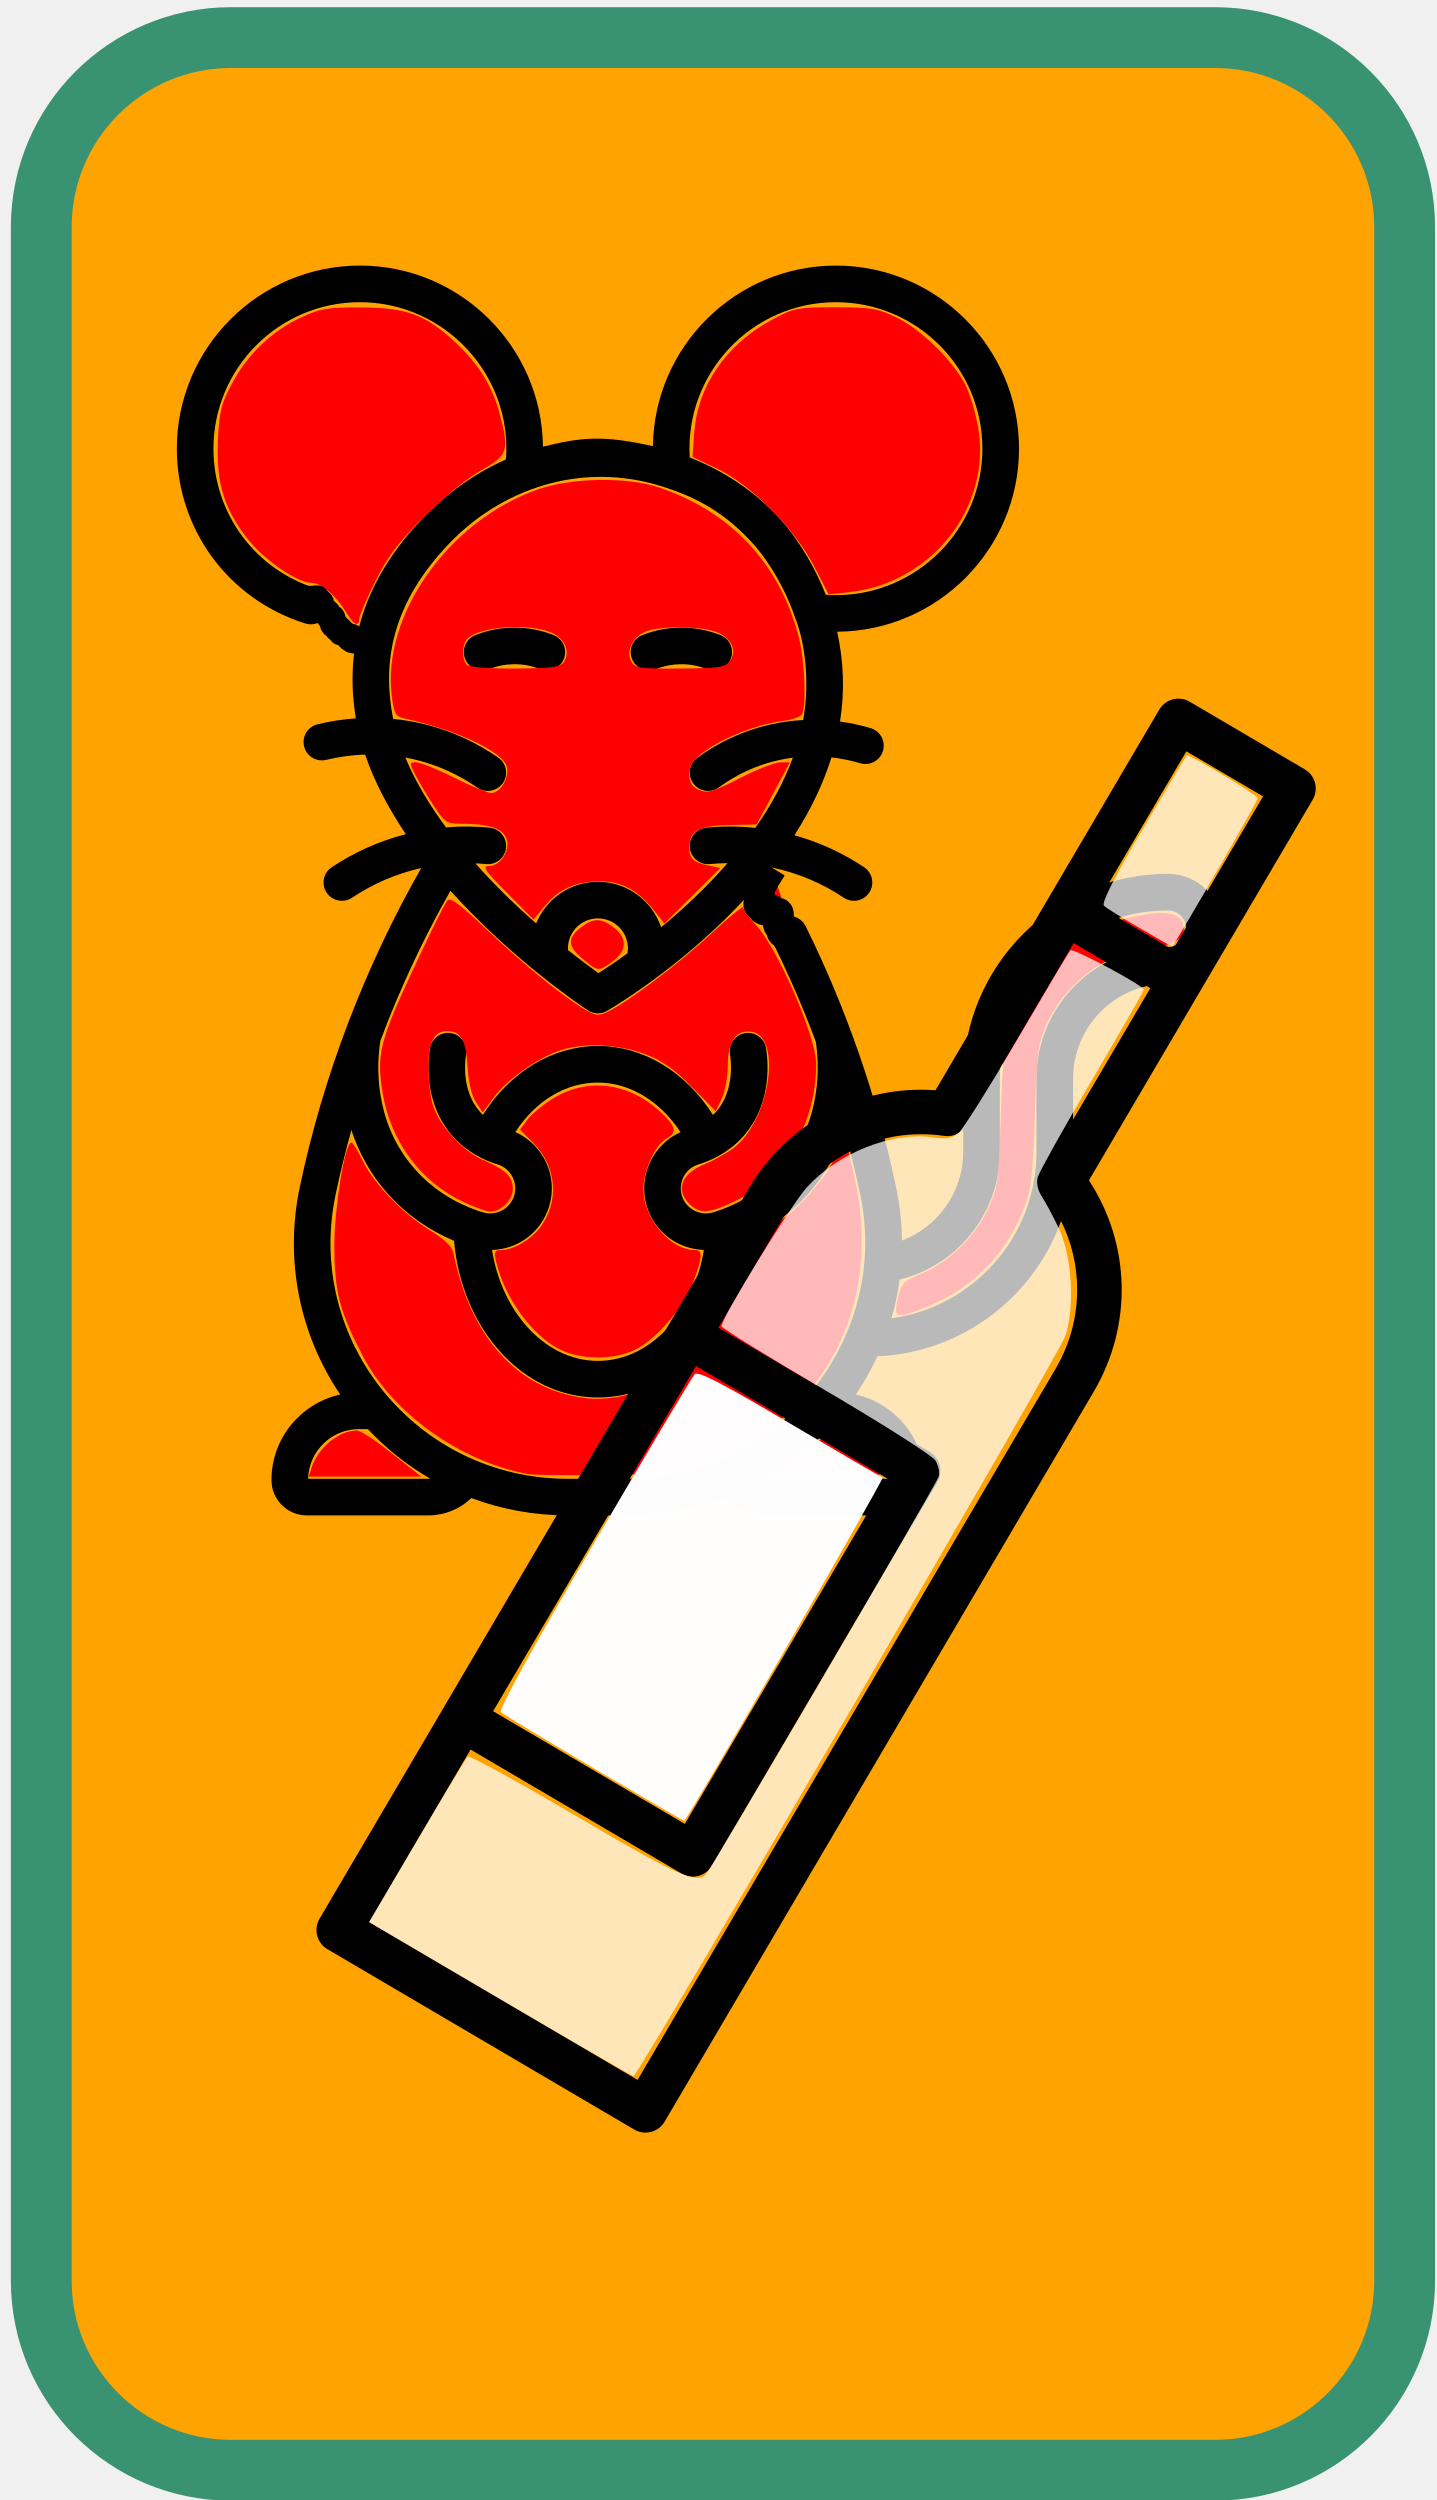
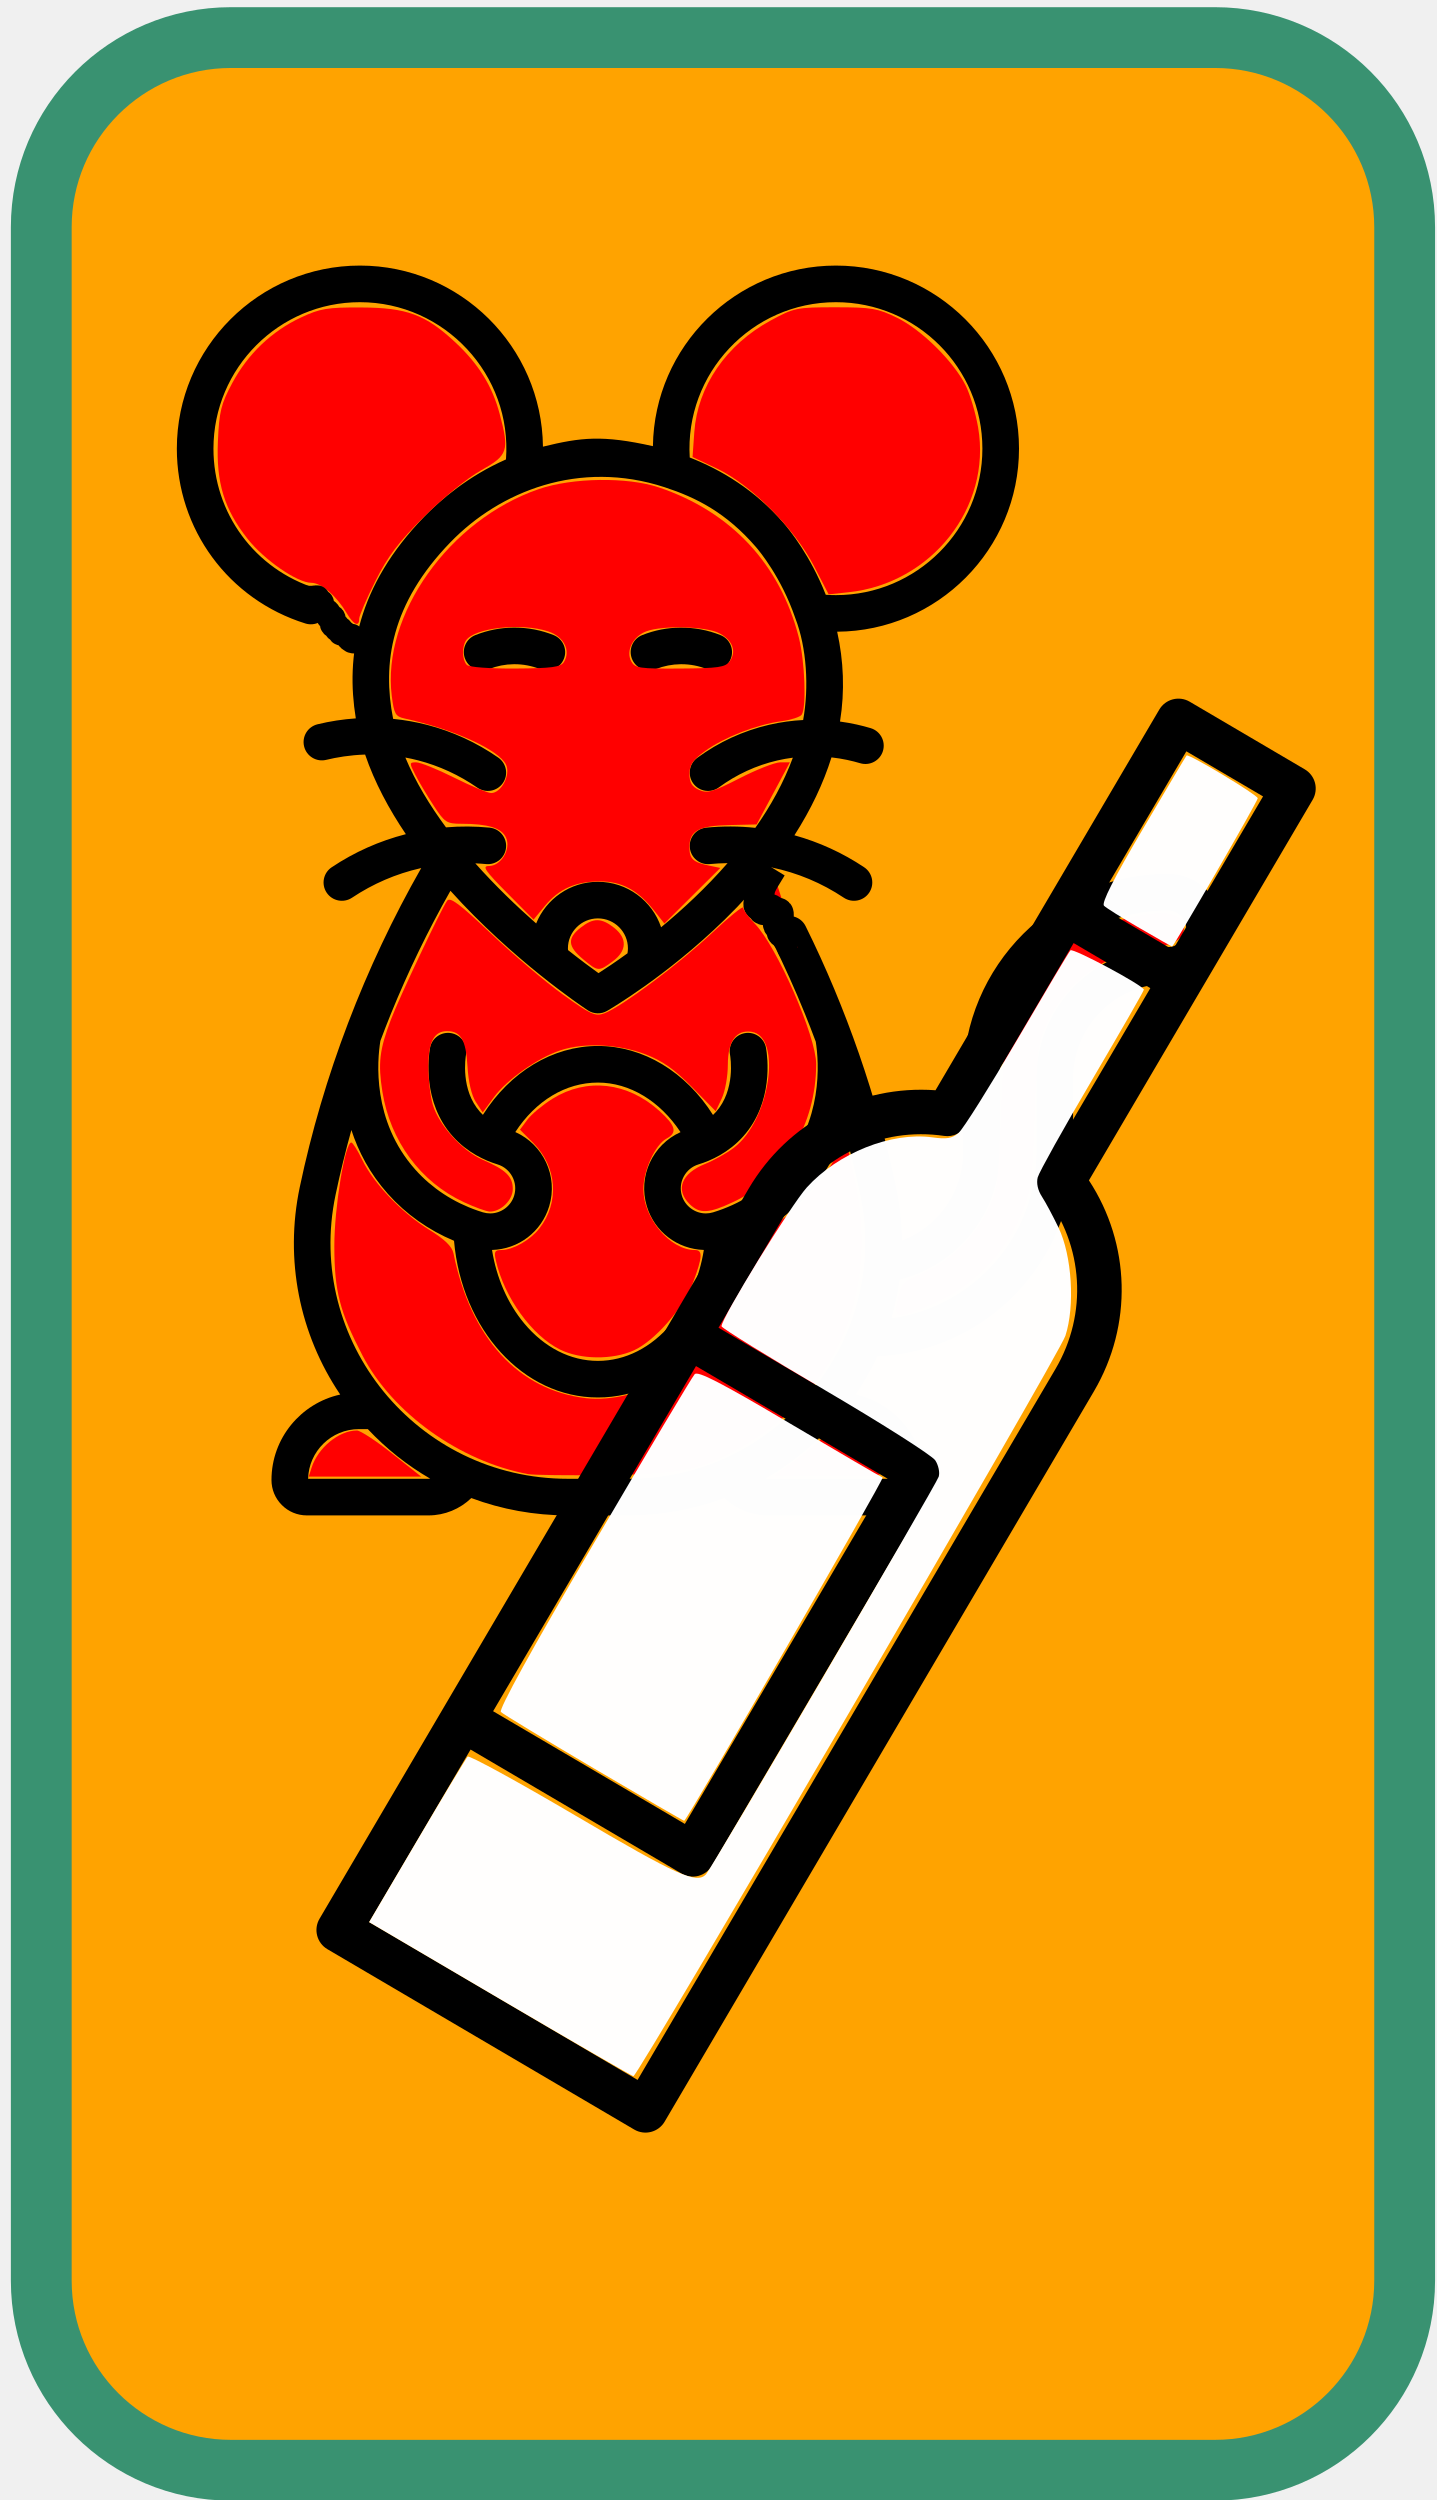
<svg xmlns="http://www.w3.org/2000/svg" width="5cm" height="8.7cm" viewBox="0 0 50 87" version="1.1" id="svg8">
  <defs id="defs2" />
  <g id="layer1" transform="translate(0,-210)">
-     <g id="g4628" transform="matrix(0.20948,0,0,0.20948,8.89082,240.8107)">
- </g>
-     <g id="g4630" transform="matrix(0.20948,0,0,0.20948,8.89082,240.8107)">
- </g>
-     <g id="g4632" transform="matrix(0.20948,0,0,0.20948,8.89082,240.8107)">
- </g>
-     <g id="g4634" transform="matrix(0.20948,0,0,0.20948,8.89082,240.8107)">
- </g>
-     <g id="g4636" transform="matrix(0.20948,0,0,0.20948,8.89082,240.8107)">
- </g>
-     <g id="g4638" transform="matrix(0.20948,0,0,0.20948,8.89082,240.8107)">
- </g>
-     <g id="g4640" transform="matrix(0.20948,0,0,0.20948,8.89082,240.8107)">
- </g>
-     <g id="g4642" transform="matrix(0.20948,0,0,0.20948,8.89082,240.8107)">
- </g>
-     <g id="g4644" transform="matrix(0.20948,0,0,0.20948,8.89082,240.8107)">
- </g>
-     <g id="g4646" transform="matrix(0.20948,0,0,0.20948,8.89082,240.8107)">
- </g>
-     <g id="g4648" transform="matrix(0.20948,0,0,0.20948,8.89082,240.8107)">
- </g>
-     <g id="g4650" transform="matrix(0.20948,0,0,0.20948,8.89082,240.8107)">
- </g>
-     <g id="g4652" transform="matrix(0.20948,0,0,0.20948,8.89082,240.8107)">
- </g>
-     <g id="g4654" transform="matrix(0.20948,0,0,0.20948,8.89082,240.8107)">
- </g>
-     <g id="g4656" transform="matrix(0.20948,0,0,0.20948,8.89082,240.8107)">
- </g>
+     <g id="g4628" transform="matrix(0.20948,0,0,0.20948,8.89082,240.8107)" />
+     <g id="g4630" transform="matrix(0.20948,0,0,0.20948,8.89082,240.8107)" />
+     <g id="g4632" transform="matrix(0.20948,0,0,0.20948,8.89082,240.8107)" />
+     <g id="g4634" transform="matrix(0.20948,0,0,0.20948,8.89082,240.8107)" />
+     <g id="g4636" transform="matrix(0.20948,0,0,0.20948,8.89082,240.8107)" />
+     <g id="g4638" transform="matrix(0.20948,0,0,0.20948,8.89082,240.8107)" />
+     <g id="g4640" transform="matrix(0.20948,0,0,0.20948,8.89082,240.8107)" />
+     <g id="g4642" transform="matrix(0.20948,0,0,0.20948,8.89082,240.8107)" />
+     <g id="g4644" transform="matrix(0.20948,0,0,0.20948,8.89082,240.8107)" />
+     <g id="g4646" transform="matrix(0.20948,0,0,0.20948,8.89082,240.8107)" />
+     <g id="g4648" transform="matrix(0.20948,0,0,0.20948,8.89082,240.8107)" />
+     <g id="g4650" transform="matrix(0.20948,0,0,0.20948,8.89082,240.8107)" />
+     <g id="g4652" transform="matrix(0.20948,0,0,0.20948,8.89082,240.8107)" />
+     <g id="g4654" transform="matrix(0.20948,0,0,0.20948,8.89082,240.8107)" />
+     <g id="g4656" transform="matrix(0.20948,0,0,0.20948,8.89082,240.8107)" />
    <g id="g5442">
      <rect ry="6.6" rx="6.6" y="211.308" x="1.436" height="84.657" width="47.446" id="rect4620" style="opacity:1;fill:#ffa300;fill-opacity:1;stroke:#399271;stroke-width:2.116;stroke-linecap:round;stroke-linejoin:round;stroke-miterlimit:4;stroke-dasharray:none;stroke-opacity:1" />
      <g transform="translate(-46.41619,27.49694)" id="g4762">
        <g id="g4685" transform="matrix(0.08494911,0,0,0.08494911,49.02354,191.7451)">
          <path id="path4683" d="m 190.557,165.314 c 3.76,1.496 8.191,-0.3 9.741,-4.196 1.531,-3.849 -0.348,-8.21 -4.196,-9.742 -5.126,-2.04 -10.517,-3.073 -16.027,-3.073 -0.119,0 -0.24,0 -0.36,0.001 -5.392,0.044 -10.667,1.078 -15.677,3.072 -3.849,1.532 -5.727,5.894 -4.195,9.742 1.532,3.849 5.896,5.728 9.742,4.195 3.277,-1.304 6.727,-1.98 10.253,-2.009 3.706,-0.033 7.293,0.647 10.719,2.01 z M 447.75,249.18 c -46.234,0 -83.85,37.615 -83.85,83.85 v 30.05 c 0,16.404 -10.316,30.735 -25.096,36.343 -0.082,-7.268 -0.88,-14.6 -2.394,-21.814 -7.705,-36.708 -20.465,-73.443 -37.081,-107.001 -1.838,-3.712 -6.34,-5.23 -10.05,-3.392 -3.712,1.839 -5.23,6.338 -3.392,10.05 4.74,9.568 9.183,19.439 13.204,29.338 1.525,3.754 2.98,7.541 4.401,11.341 1.321,8.407 3.188,32.693 -14.345,52.384 -7.262,8.154 -16.843,14.209 -27.706,17.511 -0.979,0.297 -1.985,0.448 -2.991,0.448 -4.475,0 -8.51,-2.995 -9.813,-7.284 -0.797,-2.623 -0.524,-5.399 0.767,-7.817 1.291,-2.418 3.447,-4.189 6.07,-4.986 5.057,-1.537 12.343,-4.783 18.344,-11.521 12.45,-13.982 9.93,-32.572 9.298,-36.156 -0.718,-4.079 -4.604,-6.806 -8.688,-6.085 -4.079,0.719 -6.804,4.608 -6.084,8.688 0.258,1.465 2.29,14.573 -5.729,23.579 -0.395,0.444 -0.805,0.852 -1.219,1.248 -11.115,-17.622 -28.569,-28.262 -47.146,-28.262 -18.553,0 -35.995,10.621 -47.118,28.215 -0.398,-0.384 -0.793,-0.775 -1.174,-1.203 -8.019,-9.005 -5.986,-22.113 -5.729,-23.579 0.72,-4.079 -2.005,-7.969 -6.084,-8.688 -4.075,-0.718 -7.969,2.005 -8.688,6.085 -0.632,3.584 -3.152,22.175 9.297,36.156 6.001,6.739 13.289,9.985 18.345,11.521 5.415,1.646 8.481,7.39 6.837,12.804 -1.304,4.289 -5.339,7.284 -9.814,7.284 -1.006,0 -2.012,-0.151 -2.989,-0.447 -0.649,-0.197 -1.293,-0.406 -1.933,-0.623 -0.046,-0.018 -0.094,-0.03 -0.14,-0.047 -10.011,-3.418 -18.839,-9.211 -25.634,-16.842 -17.777,-19.963 -15.612,-44.654 -14.292,-52.727 1.381,-3.685 2.795,-7.357 4.275,-10.999 7.026,-17.305 15.233,-34.235 24.428,-50.477 25.488,28.392 54.128,47.544 56.28,48.965 2.374,1.568 5.427,1.656 7.885,0.235 0.981,-0.567 24.312,-14.155 47.94,-37.168 7.279,-7.09 13.765,-14.304 19.455,-21.598 10.578,2.191 20.553,6.369 29.582,12.398 3.41,2.277 8.082,1.404 10.402,-2.071 2.3,-3.445 1.373,-8.102 -2.072,-10.402 -8.824,-5.894 -18.415,-10.289 -28.563,-13.101 6.76,-10.565 11.844,-21.242 15.18,-31.906 4.556,0.514 8.542,1.427 11.755,2.388 3.972,1.187 8.147,-1.068 9.335,-5.037 1.187,-3.968 -1.068,-8.147 -5.036,-9.334 -3.497,-1.046 -7.739,-2.05 -12.559,-2.702 2.025,-12.493 1.473,-24.942 -1.164,-36.804 41.122,-0.274 74.494,-33.802 74.494,-74.987 0,-41.355 -33.645,-75 -75,-75 -41.012,0 -74.422,33.093 -74.974,73.976 -20.725,-4.63 -29.426,-3.614 -45.047,0.205 C 191.287,33.204 157.831,0 116.75,0 c -41.355,0 -75,33.645 -75,75 0,33.039 21.179,61.823 52.7,71.627 3.854,1.199 8.146,-0.932 9.39,-4.934 1.229,-3.956 -0.979,-8.159 -4.935,-9.389 C 73.69,124.462 56.75,101.433 56.75,75 c 0,-33.084 26.916,-60 60,-60 34.673,0 62.406,29.746 59.836,64.412 -15.515,6.838 -26.778,16.538 -33.465,23.434 -27.626,28.487 -32.235,57.144 -28.054,82.65 -5.259,0.361 -10.506,1.159 -15.669,2.415 -4.024,0.979 -6.494,5.035 -5.516,9.06 0.979,4.024 5.028,6.498 9.061,5.516 4.256,-1.035 9.693,-1.962 15.933,-2.172 3.886,11.397 9.76,22.355 16.693,32.609 -10.818,2.779 -21.031,7.319 -30.377,13.561 -3.445,2.3 -4.372,6.958 -2.072,10.402 2.319,3.474 6.996,4.346 10.402,2.071 8.588,-5.735 18.024,-9.8 28.049,-12.082 0.096,-0.022 0.193,-0.038 0.29,-0.06 -23.117,40.586 -40.182,85.152 -49.77,130.793 -6.223,29.624 -0.178,60.031 16.587,84.882 -16.082,3.531 -28.157,17.883 -28.157,35.01 0,3.874 1.509,7.516 4.226,10.232 2.73,2.752 6.379,4.268 10.274,4.268 h 49.851 c 6.587,0 12.871,-2.624 17.513,-7.104 12.451,4.648 25.8,7.103 39.515,7.103 h 24.7 c 13.894,0 27.202,-2.525 39.494,-7.126 4.644,4.494 10.939,7.126 17.537,7.126 h 49.851 c 3.896,0 7.544,-1.516 10.252,-4.246 2.739,-2.738 4.248,-6.38 4.248,-10.254 0,-17.11 -12.052,-31.45 -28.111,-34.999 3.349,-4.955 6.307,-10.191 8.831,-15.663 44.547,-1.92 80.2,-38.747 80.2,-83.757 v -30.05 c 0,-21.422 17.428,-38.85 38.85,-38.85 12.406,0 22.5,-10.093 22.5,-22.5 0,-12.407 -10.096,-22.501 -22.502,-22.501 z m -221.388,32.555 c -4.94,3.585 -9.066,6.331 -11.869,8.126 -2.899,-2.073 -7.254,-5.284 -12.486,-9.441 -0.015,-0.239 -0.047,-0.482 -0.047,-0.719 0,-6.764 5.514,-12.266 12.291,-12.266 6.777,0 12.291,5.502 12.291,12.266 -0.001,0.677 -0.062,1.357 -0.18,2.034 z M 311.75,15 c 33.084,0 60,26.916 60,60 0,33.084 -26.916,60 -60,60 -1.396,0 -2.785,-0.05 -4.16,-0.145 -6.287,-15.997 -14.836,-26.553 -17.21,-29.303 C 278.525,91.827 264.584,83.579 251.862,78.623 249.782,44.14 277.235,15 311.75,15 Z M 135.368,201.539 c 1.7,0.315 3.424,0.687 5.174,1.142 8.683,2.255 16.867,6.023 24.326,11.2 3.369,2.338 8.057,1.544 10.438,-1.885 2.362,-3.403 1.518,-8.076 -1.885,-10.438 -8.916,-6.188 -18.709,-10.694 -29.107,-13.396 -4.572,-1.187 -9.243,-2.008 -13.959,-2.466 -4.496,-22.736 -0.925,-47.188 23.535,-72.409 20.13,-20.757 52.659,-33.954 87.711,-22.482 12.884,4.217 25.174,10.363 37.428,24.55 1.365,1.58 10.331,12.36 15.988,28.807 0.037,0.113 0.074,0.226 0.117,0.337 4.636,11.972 5.641,28.195 3.186,41.668 -4.42,0.227 -9.084,0.821 -13.942,1.949 -10.646,2.472 -20.556,7.032 -29.454,13.554 -3.341,2.449 -4.064,7.142 -1.615,10.483 2.466,3.364 7.171,4.043 10.482,1.616 7.254,-5.316 15.321,-9.031 23.979,-11.042 2.16,-0.501 4.27,-0.863 6.333,-1.13 -3.738,10.214 -9.119,19.841 -15.37,28.739 -6.663,-0.706 -13.39,-0.738 -20.105,-0.081 -4.123,0.403 -7.138,4.072 -6.735,8.194 0.403,4.122 4.063,7.14 8.194,6.734 2.423,-0.237 4.846,-0.36 7.267,-0.387 -8.892,10.185 -18.488,19.05 -27.222,26.27 -3.624,-10.814 -13.853,-18.632 -25.88,-18.632 -11.44,0 -21.253,7.073 -25.303,17.069 -7.969,-7.008 -16.674,-15.347 -24.924,-24.62 1.464,0.067 2.928,0.157 4.392,0.3 4.123,0.411 7.791,-2.612 8.194,-6.734 0.402,-4.123 -2.612,-7.791 -6.735,-8.194 -5.965,-0.583 -11.936,-0.608 -17.863,-0.116 -6.678,-9.031 -12.502,-18.655 -16.645,-28.6 z m 58.92,183.825 c 3.739,-12.309 -2.417,-25.303 -13.879,-30.409 8.38,-12.818 20.61,-20.265 33.841,-20.265 13.024,0 25.466,7.613 33.836,20.3 -11.412,5.131 -17.533,18.093 -13.801,30.374 3.177,10.458 12.502,17.548 23.351,17.89 -1.833,11.448 -6.372,21.902 -13.184,30.08 -8.254,9.909 -18.979,15.366 -30.202,15.366 -11.224,0 -21.95,-5.459 -30.205,-15.372 -6.81,-8.178 -11.348,-18.628 -13.18,-30.071 10.88,-0.312 20.239,-7.412 23.423,-17.893 z M 144.87,497 H 95.525 c 0.267,-11.267 9.515,-20.35 20.845,-20.35 h 3.617 c 7.566,8.061 16.181,14.879 25.564,20.306 -0.226,0.015 -0.45,0.044 -0.681,0.044 z m 188.105,0 H 283.63 c -0.253,0 -0.5,-0.03 -0.749,-0.048 9.529,-5.504 18.168,-12.361 25.654,-20.302 h 3.595 c 11.33,0 20.578,9.083 20.845,20.35 z M 226.6,497 h -24.7 c -61.877,-10e-4 -107.672,-56.586 -95.131,-116.309 1.87,-8.906 4.045,-17.771 6.484,-26.571 2.816,8.688 7.463,17.752 14.97,26.184 7.378,8.286 16.634,14.831 27.076,19.197 3.184,36.384 28.309,64.199 58.95,64.199 30.628,0 55.75,-27.8 58.948,-64.167 10.472,-4.366 19.754,-10.923 27.152,-19.229 7.473,-8.392 12.11,-17.411 14.93,-26.062 2.425,8.76 4.589,17.584 6.451,26.449 C 334.124,439.71 288.048,497.224 226.6,497 Z M 447.75,279.18 c -29.692,0 -53.85,24.157 -53.85,53.85 v 30.05 c 0,34.755 -25.891,63.56 -59.395,68.185 1.486,-5.15 2.604,-10.453 3.33,-15.876 23.784,-5.809 41.065,-27.318 41.065,-52.308 v -30.05 c 0,-37.964 30.886,-68.85 68.85,-68.85 4.136,0 7.5,3.364 7.5,7.5 0,4.136 -3.364,7.499 -7.5,7.499 z M 237.943,165.314 c 3.279,-1.305 6.729,-1.98 10.254,-2.009 0.078,-0.001 0.157,-0.001 0.236,-0.001 3.604,0 7.131,0.676 10.482,2.01 3.76,1.497 8.192,-0.299 9.742,-4.195 1.531,-3.848 -0.347,-8.21 -4.195,-9.742 -5.236,-2.084 -10.73,-3.099 -16.389,-3.072 -5.391,0.044 -10.664,1.077 -15.676,3.071 -3.849,1.531 -5.728,5.893 -4.196,9.742 1.533,3.849 5.897,5.727 9.742,4.196 z" />
        </g>
        <path style="opacity:1;fill:#ff0000;fill-opacity:1;stroke:none;stroke-width:0;stroke-linecap:round;stroke-linejoin:round;stroke-miterlimit:4;stroke-dasharray:none;stroke-opacity:1" d="m 293.527,66.864 c 0.468,-2.047 0.704,-2.292 3.219,-3.334 3.503,-1.452 6.965,-4.843 8.664,-8.488 1.257,-2.696 1.368,-3.513 1.657,-12.233 0.261,-7.862 0.482,-9.783 1.391,-12.11 2.962,-7.581 8.908,-12.651 16.614,-14.168 3.652,-0.718 5.493,-0.39 5.954,1.061 0.547,1.723 -0.942,2.823 -4.226,3.12 -5.656,0.513 -11.112,4.477 -13.626,9.899 -1.226,2.645 -1.345,3.533 -1.635,12.197 -0.263,7.883 -0.482,9.776 -1.399,12.11 -2.407,6.129 -6.671,10.502 -12.628,12.952 -4.256,1.75 -4.597,1.664 -3.986,-1.007 z" id="path4708" transform="matrix(0.2645833,0,0,0.2645833,0,210)" />
        <path style="opacity:1;fill:#ff0000;fill-opacity:1;stroke:none;stroke-width:2.033;stroke-linecap:round;stroke-linejoin:round;stroke-miterlimit:4;stroke-dasharray:none;stroke-opacity:1" d="m 221.046,-23.257 c -1.365,-2.31 -3.348,-4.013 -4.674,-4.013 -1.832,0 -6.171,-2.993 -8.368,-5.773 -3.084,-3.902 -4.15,-7.382 -3.915,-12.789 0.173,-3.981 0.407,-4.938 1.887,-7.703 2.046,-3.824 5.191,-6.828 9.035,-8.63 2.521,-1.182 3.475,-1.341 7.917,-1.32 6.04,0.028 8.491,0.938 12.421,4.615 3.043,2.846 4.832,5.737 5.799,9.37 1.298,4.875 1.107,5.456 -2.452,7.444 -1.784,0.997 -5.012,3.619 -7.471,6.069 -3.387,3.375 -4.788,5.231 -6.44,8.531 -1.161,2.32 -2.111,4.532 -2.111,4.917 0,1.128 -0.729,0.807 -1.629,-0.718 z" id="path4718" transform="matrix(0.2645833,0,0,0.2645833,0,210)" />
        <path style="opacity:1;fill:#ff0000;fill-opacity:1;stroke:none;stroke-width:2.033;stroke-linecap:round;stroke-linejoin:round;stroke-miterlimit:4;stroke-dasharray:none;stroke-opacity:1" d="m 282.489,-29.479 c -2.554,-4.935 -8.302,-10.708 -12.764,-12.818 l -3.204,-1.515 0.231,-3.283 c 0.422,-6.009 4.184,-11.499 10.062,-14.686 3.054,-1.656 3.411,-1.729 8.492,-1.729 4.767,0 5.59,0.141 8.138,1.393 3.176,1.56 7.366,5.69 8.976,8.847 0.585,1.146 1.332,3.654 1.661,5.573 1.797,10.478 -6.117,20.524 -17.073,21.673 l -2.59,0.272 z" id="path4720" transform="matrix(0.2645833,0,0,0.2645833,0,210)" />
        <g id="g4737">
          <path transform="matrix(0.2645833,0,0,0.2645833,0,210)" id="path4704" d="m 261.382,15.741 c -2.081,-2.608 -4.204,-3.738 -7.029,-3.74 -3.184,-0.003 -5.407,0.982 -7.242,3.209 l -1.501,1.821 -3.499,-3.526 c -2.887,-2.909 -3.304,-3.526 -2.387,-3.526 1.609,0 2.951,-2.22 2.26,-3.737 -0.577,-1.266 -2.362,-1.819 -5.869,-1.819 -1.939,0 -2.205,-0.175 -3.654,-2.399 -0.859,-1.32 -1.941,-3.138 -2.404,-4.041 -0.806,-1.573 -0.801,-1.641 0.123,-1.641 0.531,0 2.781,0.909 5.001,2.02 2.22,1.111 4.4,2.02 4.845,2.02 1.332,0 2.585,-2.359 1.97,-3.708 -0.89,-1.952 -6.828,-4.664 -13.35,-6.097 -1.199,-0.263 -1.39,-0.599 -1.685,-2.957 -1.334,-10.678 7.561,-23.187 19.356,-27.222 4.401,-1.505 11.631,-1.607 15.754,-0.222 9.52,3.199 15.966,10.103 18.424,19.73 0.799,3.129 1.027,9.208 0.382,10.17 -0.204,0.305 -1.419,0.694 -2.7,0.865 -3.211,0.429 -7.517,2.111 -9.993,3.905 -1.637,1.186 -2.073,1.822 -2.073,3.025 0,1.131 0.322,1.67 1.253,2.094 1.086,0.495 1.796,0.292 5.343,-1.526 2.249,-1.153 4.658,-2.097 5.352,-2.097 h 1.262 l -2.186,4.085 -2.186,4.085 -3.585,0.082 c -4.054,0.092 -5.254,0.753 -5.254,2.892 0,1.569 0.465,2.003 2.621,2.448 l 1.447,0.298 -3.681,3.655 -3.681,3.655 z m -11.791,-32.579 c 0.948,-1.503 0.01,-3.358 -2.038,-4.034 -3.556,-1.174 -9.769,-0.481 -10.843,1.209 -0.549,0.863 -0.483,2.584 0.122,3.189 0.3,0.3 2.99,0.502 6.385,0.48 4.792,-0.032 5.959,-0.187 6.374,-0.845 z m 21.813,-0.102 c 0.943,-1.29 0.385,-2.793 -1.375,-3.703 -1.755,-0.908 -7.488,-1.05 -9.604,-0.238 -1.758,0.675 -2.704,2.567 -1.969,3.94 0.48,0.896 1.069,0.983 6.406,0.948 5.045,-0.034 5.972,-0.168 6.541,-0.947 z" style="opacity:1;fill:#ff0000;fill-opacity:1;stroke:none;stroke-width:0;stroke-linecap:round;stroke-linejoin:round;stroke-miterlimit:4;stroke-dasharray:none;stroke-opacity:1" />
          <path transform="matrix(0.2645833,0,0,0.2645833,0,210)" id="path4706" d="m 249.086,73.576 c -3.703,-1.833 -7.326,-6.859 -8.434,-11.7 -0.268,-1.17 -0.153,-1.389 0.727,-1.389 1.507,0 3.772,-1.286 4.989,-2.834 2.674,-3.399 2.342,-8.103 -0.791,-11.237 l -1.757,-1.757 0.967,-1.304 c 0.532,-0.717 2.026,-1.962 3.321,-2.767 4.498,-2.797 9.855,-2.189 14.042,1.594 2.181,1.97 2.41,2.867 0.934,3.657 -1.477,0.79 -3.032,4.19 -3.032,6.629 0,3.842 3.526,8.019 6.769,8.019 1.068,0 1.019,0.913 -0.23,4.25 -1.262,3.372 -5.021,7.689 -7.791,8.948 -2.794,1.269 -7.026,1.222 -9.713,-0.109 z" style="opacity:1;fill:#ff0000;fill-opacity:1;stroke:none;stroke-width:0;stroke-linecap:round;stroke-linejoin:round;stroke-miterlimit:4;stroke-dasharray:none;stroke-opacity:1" />
          <path transform="matrix(0.2645833,0,0,0.2645833,0,210)" id="path4710" d="m 216.401,89.15 c 0.84,-2.656 3.595,-4.924 5.98,-4.924 0.448,0 2.531,1.364 4.629,3.03 l 3.814,3.03 h -7.391 -7.391 z" style="opacity:1;fill:#ff0000;fill-opacity:1;stroke:none;stroke-width:0;stroke-linecap:round;stroke-linejoin:round;stroke-miterlimit:4;stroke-dasharray:none;stroke-opacity:1" />
          <path transform="matrix(0.2645833,0,0,0.2645833,0,210)" id="path4712" d="m 280.073,88.101 c 1.628,-1.202 3.272,-2.566 3.653,-3.03 1.392,-1.698 5.498,-0.383 7.123,2.281 1.778,2.916 1.739,2.935 -6.356,2.935 h -7.379 z" style="opacity:1;fill:#ff0000;fill-opacity:1;stroke:none;stroke-width:0;stroke-linecap:round;stroke-linejoin:round;stroke-miterlimit:4;stroke-dasharray:none;stroke-opacity:1" />
          <path id="path4714" d="m 56.394,203.322 c 0.312,0 0.624,0 0.935,0 0.045,0 0.134,-0.044 0.134,0 0,0.044 -0.165,-0.032 -0.134,0 0.07,0.07 0.197,0.063 0.267,0.134 0.032,0.032 -0.02,0.094 0,0.134 0.056,0.113 0.211,0.155 0.267,0.267 0.02,0.04 -0.032,0.102 0,0.134 0.032,0.032 0.102,-0.032 0.134,0 0.063,0.063 -0.063,0.204 0,0.267 0.032,0.032 0.102,-0.032 0.134,0 0.032,0.032 -0.032,0.102 0,0.134 0.032,0.032 0.102,-0.032 0.134,0 0.032,0.032 -0.032,0.102 0,0.134 0.032,0.032 0.094,-0.02 0.134,0 0.056,0.028 0.077,0.105 0.134,0.134 0.04,0.02 0.134,-0.044 0.134,0 0,0.045 -0.134,-0.044 -0.134,0 0,0.063 0.077,0.105 0.134,0.134 0.04,0.02 0.134,-0.045 0.134,0 0,0.044 -0.178,0 -0.134,0 0.223,0 0.445,0 0.668,0" style="fill:none;stroke:#000000;stroke-width:0.865;stroke-linecap:butt;stroke-linejoin:miter;stroke-miterlimit:4;stroke-dasharray:none;stroke-opacity:1" />
          <path id="path4716" d="m 73.268,212.69 c -0.423,0.69 -0.437,0.679 -0.437,1.189 0,0.045 -0.032,0.102 0,0.134 0.032,0.032 0.102,-0.032 0.134,0 0.032,0.032 -0.032,0.102 0,0.134 0.063,0.063 0.188,-0.04 0.267,0 0.056,0.028 0.077,0.105 0.134,0.134 0.04,0.02 0.102,-0.032 0.134,0 0.027,0.027 -0.026,0.348 0,0.401 0.028,0.056 0.105,0.077 0.134,0.134 0.02,0.04 -0.032,0.102 0,0.134 0.032,0.032 0.102,-0.032 0.134,0 0.032,0.032 -0.032,0.102 0,0.134 0.032,0.032 0.102,-0.032 0.134,0 0.032,0.032 -0.032,0.102 0,0.134 0.032,0.032 0.102,-0.032 0.134,0 0.132,0.132 -0.274,0.267 0.134,0.267" style="fill:#ff0000;stroke:#000000;stroke-width:1.065;stroke-linecap:butt;stroke-linejoin:miter;stroke-miterlimit:4;stroke-dasharray:none;stroke-opacity:1" />
          <path transform="matrix(0.2645833,0,0,0.2645833,0,210)" id="path4722" d="m 236.445,54.195 c -5.712,-2.659 -9.68,-8.039 -10.717,-14.53 -0.596,-3.734 -0.387,-5.514 1.117,-9.483 1.07,-2.826 6.498,-14.309 7.382,-15.618 0.383,-0.566 1.604,0.342 5.787,4.306 2.916,2.763 7.165,6.366 9.442,8.005 3.695,2.66 4.284,2.926 5.474,2.475 2.274,-0.863 9.846,-6.516 14.149,-10.565 2.257,-2.124 4.104,-3.618 4.104,-3.321 0,0.297 0.683,1.239 1.518,2.093 2.884,2.951 8.078,14.826 8.078,18.471 0,7.923 -4.228,14.985 -10.845,18.115 -3.288,1.556 -4.49,1.614 -5.823,0.281 -1.887,-1.887 -1.052,-4.015 2.065,-5.262 1.152,-0.461 2.858,-1.42 3.79,-2.131 4.723,-3.602 6.389,-14.663 2.298,-15.249 -2.014,-0.288 -3.102,1.233 -3.102,4.336 0,1.512 -0.359,3.506 -0.798,4.431 l -0.798,1.681 -3.117,-3.168 c -2.322,-2.361 -3.889,-3.463 -6.147,-4.326 -3.478,-1.328 -8.024,-1.546 -11.112,-0.531 -2.988,0.981 -7.09,3.859 -8.783,6.162 l -1.489,2.025 -0.905,-1.382 c -0.563,-0.86 -0.978,-2.642 -1.098,-4.716 -0.199,-3.437 -0.876,-4.597 -2.684,-4.597 -1.707,0 -2.465,1.43 -2.465,4.649 0,1.684 0.267,3.954 0.594,5.045 0.799,2.668 3.886,6.066 6.563,7.226 3.041,1.317 3.955,2.204 3.955,3.838 0,1.456 -1.55,2.985 -3.017,2.976 -0.424,-0.003 -1.962,-0.559 -3.417,-1.237 z" style="opacity:1;fill:#ff0000;fill-opacity:1;stroke:none;stroke-width:2.033;stroke-linecap:round;stroke-linejoin:round;stroke-miterlimit:4;stroke-dasharray:none;stroke-opacity:1" />
          <path transform="matrix(0.2645833,0,0,0.2645833,0,210)" id="path4724" d="m 252.092,22.214 c -1.99,-1.663 -2.07,-2.729 -0.306,-4.117 1.679,-1.321 2.731,-1.321 4.409,0 1.764,1.388 1.703,3.034 -0.164,4.414 -1.867,1.38 -1.938,1.375 -3.939,-0.297 z" style="opacity:1;fill:#ff0000;fill-opacity:1;stroke:none;stroke-width:2.033;stroke-linecap:round;stroke-linejoin:round;stroke-miterlimit:4;stroke-dasharray:none;stroke-opacity:1" />
          <path transform="matrix(0.2645833,0,0,0.2645833,0,210)" id="path4726" d="m 244.899,89.961 c -8.983,-1.669 -17.86,-8.029 -21.796,-15.615 -3.01,-5.802 -3.686,-8.428 -3.698,-14.364 -0.01,-5.023 1.401,-13.637 2.233,-13.637 0.182,0 0.835,1.036 1.45,2.303 1.506,3.101 5.199,6.954 8.784,9.167 2.066,1.275 3.025,2.209 3.211,3.129 2.257,11.132 8.536,17.983 17.44,19.03 3.238,0.381 7.53,-0.653 10.492,-2.527 4.521,-2.86 8.554,-9.103 9.725,-15.053 0.55,-2.792 0.665,-2.946 3.355,-4.464 3.482,-1.965 7.095,-5.693 9.052,-9.34 l 1.502,-2.798 1.154,5.089 c 3.312,14.607 -1.961,27.745 -14.084,35.091 -5.59,3.387 -8.324,3.997 -18.466,4.117 -5,0.059 -9.66,0.002 -10.354,-0.127 z" style="opacity:1;fill:#ff0000;fill-opacity:1;stroke:none;stroke-width:2.033;stroke-linecap:round;stroke-linejoin:round;stroke-miterlimit:4;stroke-dasharray:none;stroke-opacity:1" />
        </g>
      </g>
-       <g transform="translate(0.09740961,0.3165051)" id="g4776">
-         <g id="g4626" transform="matrix(0.2027588,-0.05263777,0.05263777,0.2027588,2.356552,243.9798)">
-           <g id="g4624">
-             <path id="path4622" d="M 207.485,16.759 191.809,1.083 c -1.443,-1.443 -3.781,-1.443 -5.225,0 l -26.122,26.12 c -10e-4,0.002 -0.004,0.002 -0.004,0.002 l -25.743,25.742 c -11.951,-4.036 -25.108,-1.018 -34.131,8.005 L 1.082,160.455 c -1.443,1.443 -1.443,3.781 0,5.225 l 41.802,41.802 c 0.722,0.722 1.667,1.083 2.612,1.083 0.945,0 1.891,-0.361 2.612,-1.083 l 99.503,-99.501 c 9.035,-9.035 12.052,-22.196 8.012,-34.138 L 181.35,48.114 c 0.001,-0.002 0.004,-0.002 0.004,-0.002 l 26.129,-26.128 c 0.693,-0.693 1.083,-1.633 1.083,-2.612 0.002,-0.98 -0.388,-1.92 -1.081,-2.613 z M 84.687,87.3 110.815,113.428 63.786,160.457 37.658,134.329 Z m 64.021,-16.993 c -1.063,1.064 -1.375,2.668 -0.789,4.054 4.135,9.753 1.963,20.899 -5.532,28.396 l -96.89,96.888 -36.577,-36.578 23.513,-23.514 28.741,28.74 c 0.722,0.722 1.667,1.083 2.612,1.083 0.945,0 1.891,-0.361 2.612,-1.083 l 52.254,-52.254 c 1.443,-1.443 1.443,-3.781 0,-5.225 L 89.911,82.074 105.808,66.177 c 7.486,-7.484 18.632,-9.656 28.392,-5.526 1.384,0.588 2.986,0.272 4.052,-0.79 l 24.815,-24.815 10.451,10.451 z m 30.038,-30.035 -10.451,-10.451 20.902,-20.9 10.451,10.451 z" />
-           </g>
+       <g transform="matrix(0.2027588,-0.05263777,0.05263777,0.2027588,2.453962,244.2963)" id="g4626">
+         <g id="g4624">
+           <path d="M 207.485,16.759 191.809,1.083 c -1.443,-1.443 -3.781,-1.443 -5.225,0 l -26.122,26.12 c -10e-4,0.002 -0.004,0.002 -0.004,0.002 l -25.743,25.742 c -11.951,-4.036 -25.108,-1.018 -34.131,8.005 L 1.082,160.455 c -1.443,1.443 -1.443,3.781 0,5.225 l 41.802,41.802 c 0.722,0.722 1.667,1.083 2.612,1.083 0.945,0 1.891,-0.361 2.612,-1.083 l 99.503,-99.501 c 9.035,-9.035 12.052,-22.196 8.012,-34.138 L 181.35,48.114 c 0.001,-0.002 0.004,-0.002 0.004,-0.002 l 26.129,-26.128 c 0.693,-0.693 1.083,-1.633 1.083,-2.612 0.002,-0.98 -0.388,-1.92 -1.081,-2.613 z M 84.687,87.3 110.815,113.428 63.786,160.457 37.658,134.329 Z m 64.021,-16.993 c -1.063,1.064 -1.375,2.668 -0.789,4.054 4.135,9.753 1.963,20.899 -5.532,28.396 l -96.89,96.888 -36.577,-36.578 23.513,-23.514 28.741,28.74 c 0.722,0.722 1.667,1.083 2.612,1.083 0.945,0 1.891,-0.361 2.612,-1.083 l 52.254,-52.254 c 1.443,-1.443 1.443,-3.781 0,-5.225 L 89.911,82.074 105.808,66.177 c 7.486,-7.484 18.632,-9.656 28.392,-5.526 1.384,0.588 2.986,0.272 4.052,-0.79 l 24.815,-24.815 10.451,10.451 z m 30.038,-30.035 -10.451,-10.451 20.902,-20.9 10.451,10.451 z" id="path4622" />
        </g>
-         <path style="opacity:0.73;fill:#ffffff;fill-opacity:0.992;stroke:none;stroke-width:0;stroke-linecap:round;stroke-linejoin:round;stroke-miterlimit:4;stroke-dasharray:none;stroke-opacity:1" d="m 17.31,279.253 -4.562,-2.68 1.666,-2.83 c 0.916,-1.557 1.709,-2.875 1.762,-2.93 0.053,-0.055 1.747,0.872 3.765,2.06 3.53,2.079 4.202,2.381 4.529,2.039 0.195,-0.204 8.008,-13.555 8.098,-13.838 0.046,-0.145 -0.007,-0.4 -0.119,-0.571 -0.111,-0.169 -1.83,-1.264 -3.82,-2.432 -1.99,-1.168 -3.618,-2.174 -3.618,-2.235 -5.6e-5,-0.288 2.412,-4.214 2.966,-4.828 1.081,-1.198 2.941,-1.941 4.367,-1.745 0.505,0.07 0.691,0.038 0.918,-0.156 0.157,-0.134 1.076,-1.596 2.043,-3.25 0.967,-1.654 1.798,-3.05 1.848,-3.102 0.087,-0.092 2.548,1.226 2.555,1.369 0.002,0.039 -0.81,1.452 -1.803,3.14 -0.993,1.688 -1.844,3.214 -1.89,3.39 -0.052,0.2 0.002,0.451 0.144,0.668 0.125,0.192 0.386,0.679 0.58,1.083 0.467,0.974 0.577,2.727 0.238,3.766 -0.211,0.646 -14.871,25.771 -15.033,25.764 -0.04,-0.002 -2.125,-1.209 -4.634,-2.682 z" id="path4696" />
-         <path style="opacity:0.73;fill:#ffffff;fill-opacity:0.992;stroke:none;stroke-width:0;stroke-linecap:round;stroke-linejoin:round;stroke-miterlimit:4;stroke-dasharray:none;stroke-opacity:1" d="m 39.562,241.981 c -0.607,-0.352 -1.166,-0.702 -1.241,-0.778 -0.094,-0.094 0.332,-0.935 1.35,-2.664 0.818,-1.39 1.504,-2.544 1.525,-2.565 0.07,-0.071 2.474,1.374 2.476,1.488 0.002,0.101 -2.927,5.169 -2.983,5.162 -0.012,-0.002 -0.519,-0.291 -1.126,-0.643 z" id="path4698" />
-         <path style="opacity:0.99;fill:#ffffff;fill-opacity:1;stroke:none;stroke-width:0;stroke-linecap:round;stroke-linejoin:round;stroke-miterlimit:4;stroke-dasharray:none;stroke-opacity:1" d="m 20.579,271.228 c -1.714,-1.011 -3.174,-1.896 -3.245,-1.967 -0.083,-0.083 1.07,-2.175 3.232,-5.864 1.849,-3.154 3.429,-5.806 3.512,-5.892 0.115,-0.119 0.913,0.294 3.292,1.701 1.727,1.022 3.189,1.875 3.248,1.896 0.075,0.027 -6.699,11.748 -6.904,11.946 -0.011,0.01 -1.421,-0.809 -3.135,-1.82 z" id="path4700" />
      </g>
+       <path id="path4696" d="m 17.408,279.57 -4.562,-2.68 1.666,-2.83 c 0.916,-1.557 1.709,-2.875 1.762,-2.93 0.053,-0.055 1.747,0.872 3.765,2.06 3.53,2.079 4.202,2.381 4.529,2.039 0.195,-0.204 8.008,-13.555 8.098,-13.838 0.046,-0.145 -0.007,-0.4 -0.119,-0.571 -0.111,-0.169 -1.83,-1.264 -3.82,-2.432 -1.99,-1.168 -3.618,-2.174 -3.618,-2.235 -5.6e-5,-0.288 2.412,-4.214 2.966,-4.828 1.081,-1.198 2.941,-1.941 4.367,-1.745 0.505,0.07 0.691,0.038 0.918,-0.156 0.157,-0.134 1.076,-1.596 2.043,-3.25 0.967,-1.654 1.798,-3.05 1.848,-3.102 0.087,-0.092 2.548,1.226 2.555,1.369 0.002,0.039 -0.81,1.452 -1.803,3.14 -0.993,1.688 -1.844,3.214 -1.89,3.39 -0.052,0.2 0.002,0.451 0.144,0.668 0.125,0.192 0.386,0.679 0.58,1.083 0.467,0.974 0.577,2.727 0.238,3.766 -0.211,0.646 -14.871,25.771 -15.033,25.764 -0.04,-0.002 -2.125,-1.209 -4.634,-2.682 z" style="opacity:1;fill:#ffffff;fill-opacity:0.992;stroke:none;stroke-width:0;stroke-linecap:round;stroke-linejoin:round;stroke-miterlimit:4;stroke-dasharray:none;stroke-opacity:1" />
+       <path id="path4698" d="m 39.66,242.298 c -0.607,-0.352 -1.166,-0.702 -1.241,-0.778 -0.094,-0.094 0.332,-0.935 1.35,-2.664 0.818,-1.39 1.504,-2.544 1.525,-2.565 0.07,-0.071 2.474,1.374 2.476,1.488 0.002,0.101 -2.927,5.169 -2.983,5.162 -0.012,-0.002 -0.519,-0.291 -1.126,-0.643 z" style="opacity:1;fill:#ffffff;fill-opacity:0.992;stroke:none;stroke-width:0;stroke-linecap:round;stroke-linejoin:round;stroke-miterlimit:4;stroke-dasharray:none;stroke-opacity:1" />
+       <path id="path4700" d="m 20.676,271.544 c -1.714,-1.011 -3.174,-1.896 -3.245,-1.967 -0.083,-0.083 1.07,-2.175 3.232,-5.864 1.849,-3.154 3.429,-5.806 3.512,-5.892 0.115,-0.119 0.913,0.294 3.292,1.701 1.727,1.022 3.189,1.875 3.248,1.896 0.075,0.027 -6.699,11.748 -6.904,11.946 -0.011,0.01 -1.421,-0.809 -3.135,-1.82 z" style="opacity:0.99;fill:#ffffff;fill-opacity:1;stroke:none;stroke-width:0;stroke-linecap:round;stroke-linejoin:round;stroke-miterlimit:4;stroke-dasharray:none;stroke-opacity:1" />
      <path id="path4778" d="M 6.436,294.616 C 4.516,294.013 3.045,292.343 2.663,290.332 2.55,289.741 2.521,279.982 2.55,253.115 l 0.039,-36.415 0.3,-0.735 c 0.611,-1.499 1.729,-2.58 3.343,-3.232 l 0.767,-0.31 17.306,-0.039 c 11.283,-0.025 17.701,0.009 18.442,0.099 2.658,0.322 4.581,2.151 4.951,4.71 0.173,1.2 0.161,71.665 -0.013,72.868 -0.271,1.876 -1.394,3.438 -3.058,4.251 l -0.878,0.43 -18.375,0.025 c -14.931,0.021 -18.48,-0.008 -18.938,-0.152 z M 22.883,283.684 c 0.284,-0.258 14.642,-24.556 15.436,-26.121 0.895,-1.765 0.892,-3.95 -0.01,-5.941 l -0.404,-0.892 0.693,-1.2 c 0.488,-0.845 0.804,-1.247 1.069,-1.356 0.207,-0.086 0.544,-0.332 0.75,-0.547 0.306,-0.32 0.385,-0.541 0.434,-1.211 0.057,-0.782 0.17,-1.008 2.447,-4.875 2.449,-4.157 2.64,-4.604 2.154,-5.024 -0.546,-0.472 -4.247,-2.545 -4.544,-2.545 -0.179,0 -0.421,0.096 -0.539,0.214 -0.118,0.118 -1.938,3.146 -4.045,6.729 l -3.831,6.515 -1.191,0.16 c -1.285,0.172 -2.322,0.523 -3.094,1.048 -0.267,0.182 -0.527,0.286 -0.576,0.232 -0.05,-0.054 -0.349,-0.692 -0.665,-1.416 -0.316,-0.725 -0.684,-1.386 -0.817,-1.469 -0.133,-0.083 -0.242,-0.219 -0.242,-0.303 0,-0.084 -0.09,-0.227 -0.2,-0.318 -0.226,-0.187 -0.256,-0.507 -0.075,-0.793 0.1,-0.158 0.323,-0.092 1.277,0.376 1.102,0.541 1.172,0.558 1.48,0.355 0.765,-0.501 0.122,-1.319 -1.52,-1.933 l -0.785,-0.294 0.58,-1.155 c 0.319,-0.635 0.58,-1.227 0.58,-1.314 0,-0.118 0.146,-0.126 0.564,-0.032 0.761,0.171 1.15,0.054 1.258,-0.378 0.125,-0.499 -0.087,-0.752 -0.8,-0.953 l -0.62,-0.175 -0.02,-1.329 c -0.011,-0.731 -0.026,-1.403 -0.033,-1.495 -0.008,-0.104 0.262,-0.201 0.722,-0.26 1.509,-0.192 2.78,-0.864 3.821,-2.021 2.351,-2.615 2.188,-6.612 -0.368,-8.978 -2.573,-2.382 -6.367,-2.326 -8.874,0.133 -0.952,0.933 -1.56,2.089 -1.808,3.436 l -0.165,0.896 -0.613,-0.088 c -0.836,-0.12 -1.555,-0.12 -2.354,-2.6e-4 l -0.672,0.101 -0.145,-0.903 c -0.213,-1.321 -0.759,-2.361 -1.778,-3.387 -2.551,-2.567 -6.452,-2.59 -9.036,-0.055 -2.527,2.479 -2.547,6.551 -0.045,9.054 0.749,0.75 2.406,1.704 2.957,1.704 0.131,0 0.238,0.056 0.238,0.125 0,0.069 0.241,0.294 0.535,0.501 l 0.535,0.376 -0.034,1.068 -0.034,1.068 -0.665,0.095 c -0.925,0.132 -1.303,0.727 -0.789,1.241 0.175,0.175 0.385,0.2 1.102,0.132 l 0.886,-0.085 0.259,0.646 c 0.143,0.356 0.428,0.935 0.635,1.287 0.43,0.733 0.438,0.763 0.202,0.763 -0.096,0 -0.663,0.236 -1.26,0.525 -1.18,0.571 -1.489,0.918 -1.261,1.418 0.237,0.521 0.577,0.507 1.703,-0.069 1.541,-0.788 1.599,-0.75 0.899,0.597 -1.375,2.648 -2.687,6.207 -3.328,9.022 -0.376,1.654 -0.424,3.626 -0.118,4.922 0.156,0.66 0.754,2.107 1.232,2.98 0.025,0.046 -0.108,0.123 -0.297,0.17 -0.497,0.125 -1.408,0.996 -1.691,1.616 -0.36,0.79 -0.329,1.737 0.07,2.135 0.44,0.44 0.91,0.5 3.505,0.449 1.984,-0.04 2.312,-0.078 2.722,-0.319 0.458,-0.269 0.481,-0.27 1.322,-0.037 0.471,0.131 0.885,0.266 0.92,0.301 0.035,0.035 -1.212,2.231 -2.771,4.88 -1.559,2.649 -2.864,4.928 -2.9,5.064 -0.038,0.145 0.064,0.39 0.246,0.59 0.241,0.265 9.199,5.63 10.801,6.47 0.46,0.241 0.602,0.223 0.983,-0.124 z" style="opacity:0.73;fill:#00b000;fill-opacity:0;stroke:none;stroke-width:0.538;stroke-linecap:round;stroke-linejoin:round;stroke-miterlimit:4;stroke-dasharray:none;stroke-opacity:1" />
      <path id="path4780" d="M 6.436,294.616 C 4.516,294.013 3.045,292.343 2.663,290.332 2.55,289.741 2.521,279.982 2.55,253.115 l 0.039,-36.415 0.3,-0.735 c 0.611,-1.499 1.729,-2.58 3.343,-3.232 l 0.767,-0.31 17.306,-0.039 c 11.283,-0.025 17.701,0.009 18.442,0.099 2.658,0.322 4.581,2.151 4.951,4.71 0.173,1.2 0.161,71.665 -0.013,72.868 -0.271,1.876 -1.394,3.438 -3.058,4.251 l -0.878,0.43 -18.375,0.025 c -14.931,0.021 -18.48,-0.008 -18.938,-0.152 z M 22.883,283.684 c 0.284,-0.258 14.642,-24.556 15.436,-26.121 0.895,-1.765 0.892,-3.95 -0.01,-5.941 l -0.404,-0.892 0.693,-1.2 c 0.488,-0.845 0.804,-1.247 1.069,-1.356 0.207,-0.086 0.544,-0.332 0.75,-0.547 0.306,-0.32 0.385,-0.541 0.434,-1.211 0.057,-0.782 0.17,-1.008 2.447,-4.875 2.449,-4.157 2.64,-4.604 2.154,-5.024 -0.546,-0.472 -4.247,-2.545 -4.544,-2.545 -0.179,0 -0.421,0.096 -0.539,0.214 -0.118,0.118 -1.938,3.146 -4.045,6.729 l -3.831,6.515 -1.191,0.16 c -1.285,0.172 -2.322,0.523 -3.094,1.048 -0.267,0.182 -0.527,0.286 -0.576,0.232 -0.05,-0.054 -0.349,-0.692 -0.665,-1.416 -0.316,-0.725 -0.684,-1.386 -0.817,-1.469 -0.133,-0.083 -0.242,-0.219 -0.242,-0.303 0,-0.084 -0.09,-0.227 -0.2,-0.318 -0.226,-0.187 -0.256,-0.507 -0.075,-0.793 0.1,-0.158 0.323,-0.092 1.277,0.376 1.102,0.541 1.172,0.558 1.48,0.355 0.765,-0.501 0.122,-1.319 -1.52,-1.933 l -0.785,-0.294 0.58,-1.155 c 0.319,-0.635 0.58,-1.227 0.58,-1.314 0,-0.118 0.146,-0.126 0.564,-0.032 0.761,0.171 1.15,0.054 1.258,-0.378 0.125,-0.499 -0.087,-0.752 -0.8,-0.953 l -0.62,-0.175 -0.02,-1.329 c -0.011,-0.731 -0.026,-1.403 -0.033,-1.495 -0.008,-0.104 0.262,-0.201 0.722,-0.26 1.509,-0.192 2.78,-0.864 3.821,-2.021 2.351,-2.615 2.188,-6.612 -0.368,-8.978 -2.573,-2.382 -6.367,-2.326 -8.874,0.133 -0.952,0.933 -1.56,2.089 -1.808,3.436 l -0.165,0.896 -0.613,-0.088 c -0.836,-0.12 -1.555,-0.12 -2.354,-2.6e-4 l -0.672,0.101 -0.145,-0.903 c -0.213,-1.321 -0.759,-2.361 -1.778,-3.387 -2.551,-2.567 -6.452,-2.59 -9.036,-0.055 -2.527,2.479 -2.547,6.551 -0.045,9.054 0.749,0.75 2.406,1.704 2.957,1.704 0.131,0 0.238,0.056 0.238,0.125 0,0.069 0.241,0.294 0.535,0.501 l 0.535,0.376 -0.034,1.068 -0.034,1.068 -0.665,0.095 c -0.925,0.132 -1.303,0.727 -0.789,1.241 0.175,0.175 0.385,0.2 1.102,0.132 l 0.886,-0.085 0.259,0.646 c 0.143,0.356 0.428,0.935 0.635,1.287 0.43,0.733 0.438,0.763 0.202,0.763 -0.096,0 -0.663,0.236 -1.26,0.525 -1.18,0.571 -1.489,0.918 -1.261,1.418 0.237,0.521 0.577,0.507 1.703,-0.069 1.541,-0.788 1.599,-0.75 0.899,0.597 -1.375,2.648 -2.687,6.207 -3.328,9.022 -0.376,1.654 -0.424,3.626 -0.118,4.922 0.156,0.66 0.754,2.107 1.232,2.98 0.025,0.046 -0.108,0.123 -0.297,0.17 -0.497,0.125 -1.408,0.996 -1.691,1.616 -0.36,0.79 -0.329,1.737 0.07,2.135 0.44,0.44 0.91,0.5 3.505,0.449 1.984,-0.04 2.312,-0.078 2.722,-0.319 0.458,-0.269 0.481,-0.27 1.322,-0.037 0.471,0.131 0.885,0.266 0.92,0.301 0.035,0.035 -1.212,2.231 -2.771,4.88 -1.559,2.649 -2.864,4.928 -2.9,5.064 -0.038,0.145 0.064,0.39 0.246,0.59 0.241,0.265 9.199,5.63 10.801,6.47 0.46,0.241 0.602,0.223 0.983,-0.124 z" style="opacity:0.73;fill:#00b000;fill-opacity:0;stroke:none;stroke-width:0.538;stroke-linecap:round;stroke-linejoin:round;stroke-miterlimit:4;stroke-dasharray:none;stroke-opacity:1" />
    </g>
  </g>
</svg>
